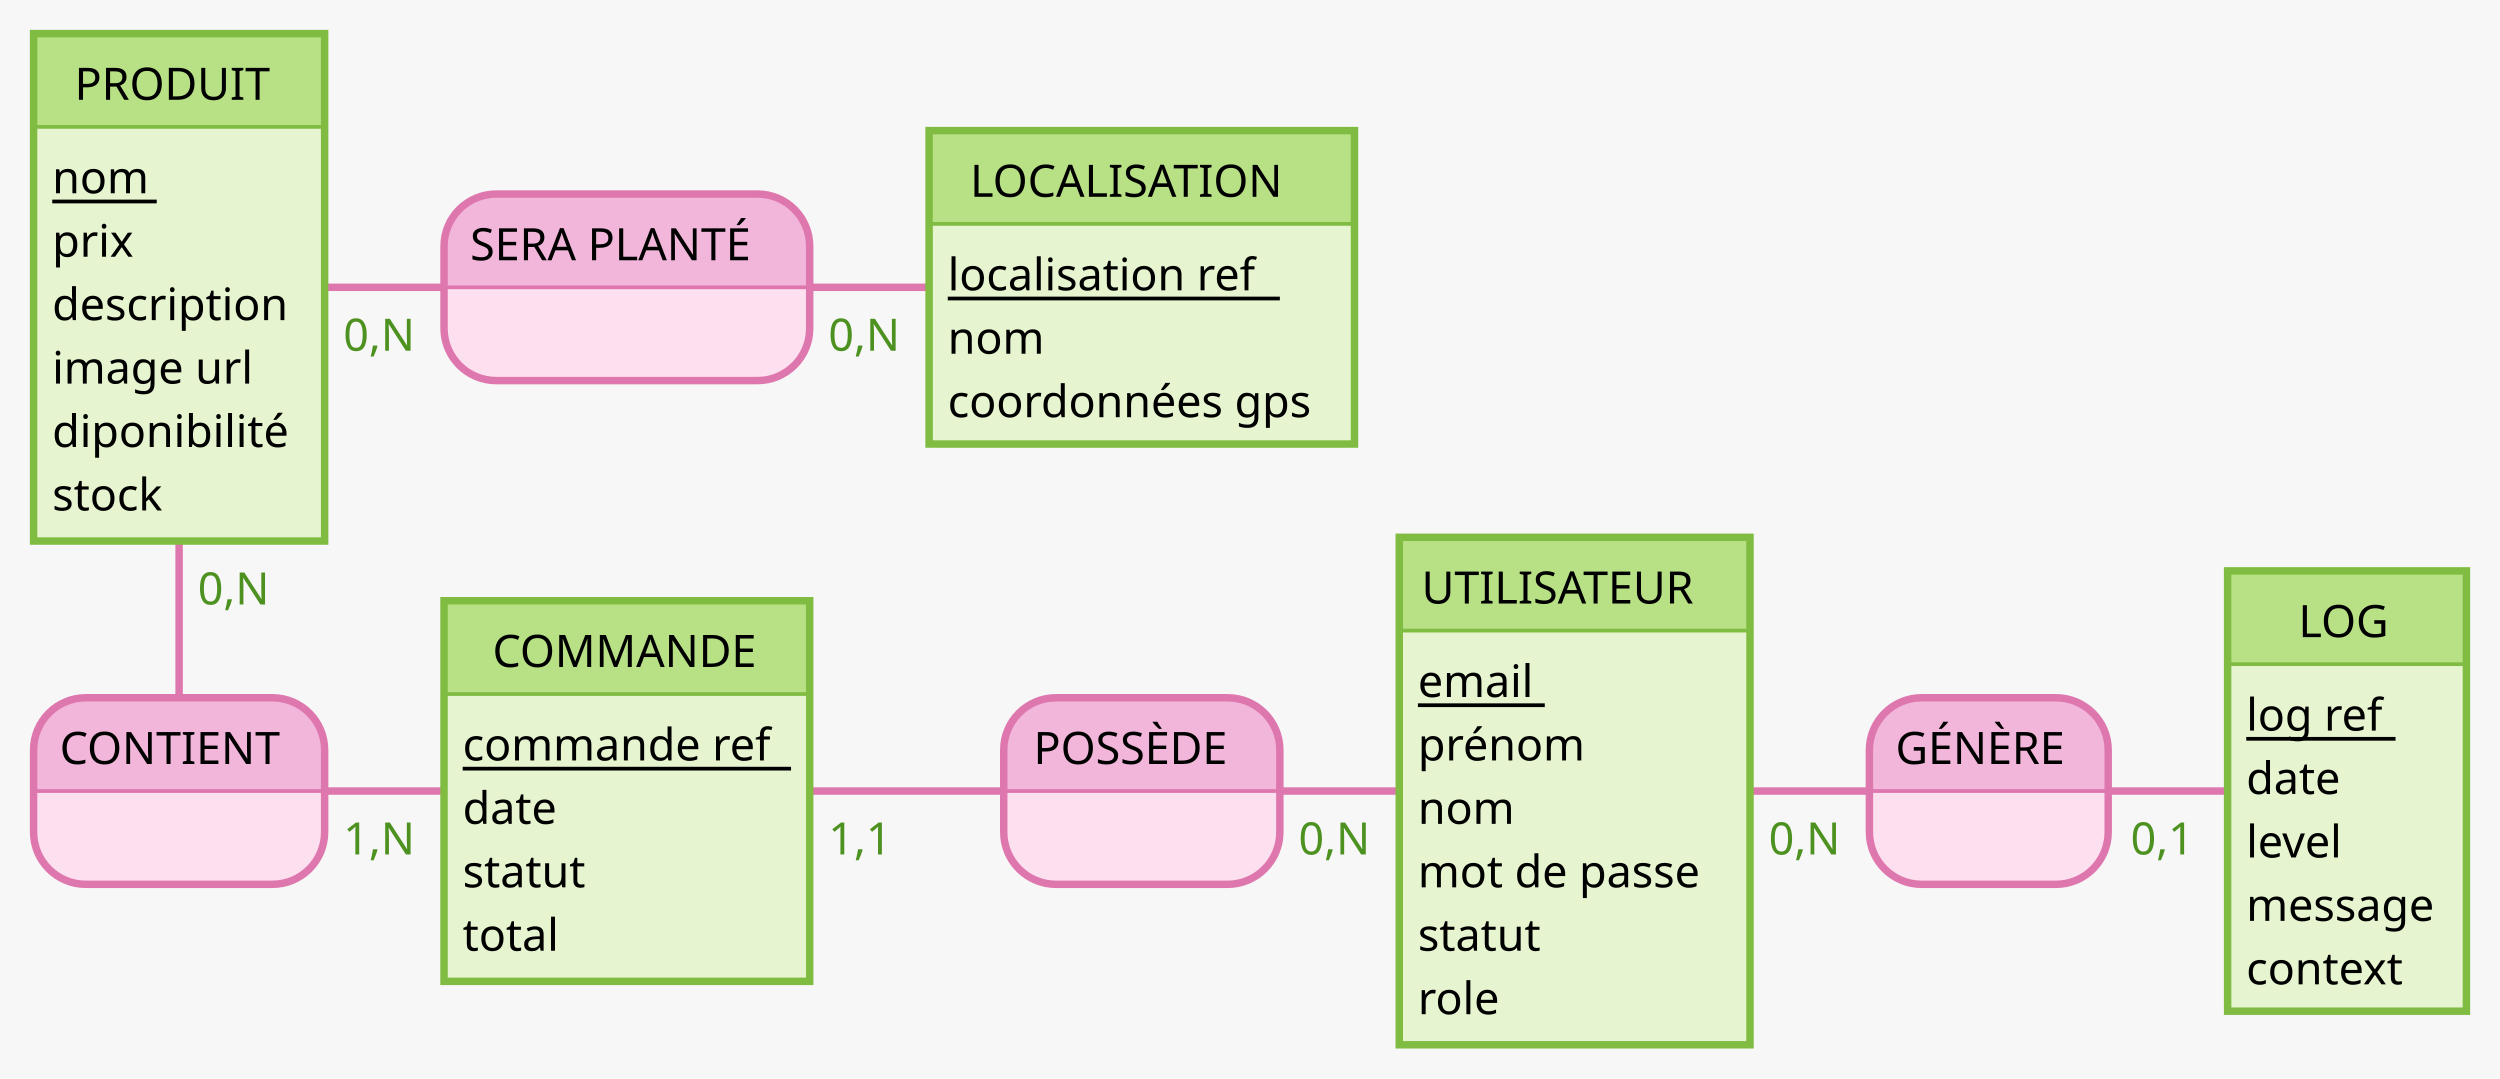
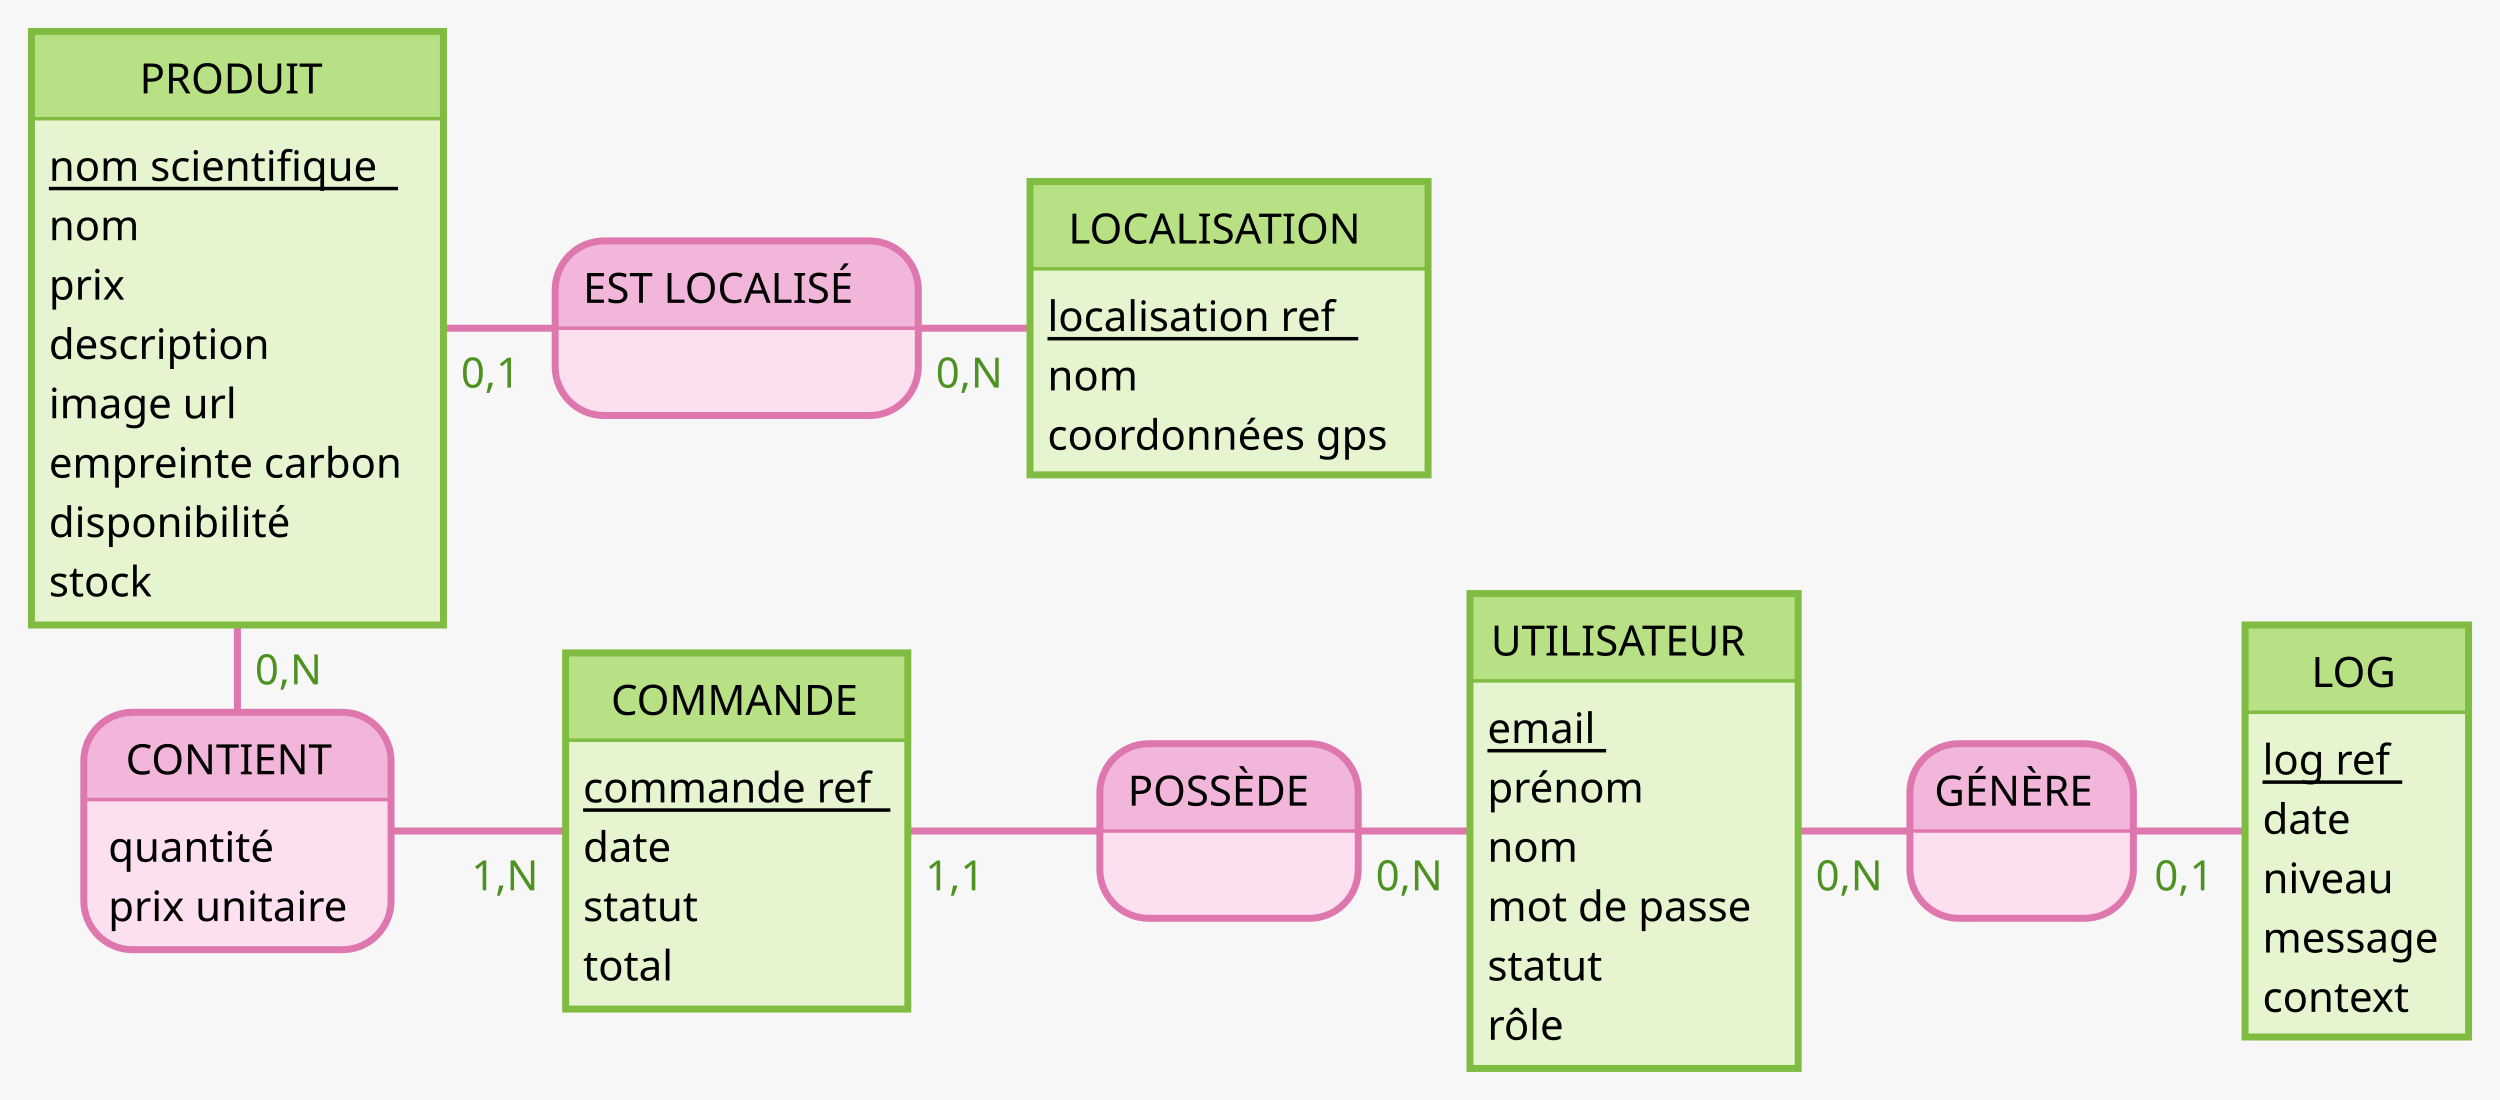
- <svg xmlns="http://www.w3.org/2000/svg" width="670" height="289" viewBox="0 0 670 289">
-   <rect x="0" y="0" width="670" height="289" fill="#f7f7f7" stroke="none" stroke-width="0" />
+ <svg xmlns="http://www.w3.org/2000/svg" width="716" height="315" viewBox="0 0 716 315">
+   <rect x="0" y="0" width="716" height="315" fill="#f7f7f7" stroke="none" stroke-width="0" />
  <g>
-     <line x1="306" y1="77" x2="168" y2="77" stroke="#de77ae" stroke-width="2" />
-     <line x1="48" y1="77" x2="168" y2="77" stroke="#de77ae" stroke-width="2" />
+     <line x1="352" y1="94" x2="211" y2="94" stroke="#de77ae" stroke-width="2" />
+     <line x1="68" y1="94" x2="211" y2="94" stroke="#de77ae" stroke-width="2" />
    <g>
-       <path d="M203 52 a14 14 90 0 1 14 14 V77 h-98 V66 a14 14 90 0 1 14 -14" fill="#f1b6da" stroke="#f1b6da" stroke-width="0" />
-       <path d="M217 77 v11 a14 14 90 0 1 -14 14 H133 a14 14 90 0 1 -14 -14 V77 H98" fill="#fde0ef" stroke="#fde0ef" stroke-width="0" />
-       <rect x="119" y="52" width="98" height="50" fill="none" rx="14" stroke="#de77ae" stroke-width="2" />
-       <line x1="119" y1="77" x2="217" y2="77" stroke="#de77ae" stroke-width="1" />
-       <text x="126" y="69.75" fill="#000000" font-family="Verdana" font-size="12">SERA PLANTÉ</text>
+       <path d="M249 69 a14 14 90 0 1 14 14 V94 h-104 V83 a14 14 90 0 1 14 -14" fill="#f1b6da" stroke="#f1b6da" stroke-width="0" />
+       <path d="M263 94 v11 a14 14 90 0 1 -14 14 H173 a14 14 90 0 1 -14 -14 V94 H104" fill="#fde0ef" stroke="#fde0ef" stroke-width="0" />
+       <rect x="159" y="69" width="104" height="50" fill="none" rx="14" stroke="#de77ae" stroke-width="2" />
+       <line x1="159" y1="94" x2="263" y2="94" stroke="#de77ae" stroke-width="1" />
+       <text x="167" y="86.75" fill="#000000" font-family="Verdana" font-size="12">EST LOCALISÉ</text>
    </g>
-     <text x="222" y="94" fill="#4d9221" font-family="Verdana" font-size="12">0,N</text>
-     <text x="92" y="94" fill="#4d9221" font-family="Verdana" font-size="12">0,N</text>
+     <text x="268" y="111" fill="#4d9221" font-family="Verdana" font-size="12">0,N</text>
+     <text x="132" y="111" fill="#4d9221" font-family="Verdana" font-size="12">0,1</text>
  </g>
  <g>
-     <line x1="48" y1="77" x2="48" y2="212" stroke="#de77ae" stroke-width="2" />
-     <line x1="168" y1="212" x2="48" y2="212" stroke="#de77ae" stroke-width="2" />
+     <line x1="68" y1="94" x2="68" y2="238" stroke="#de77ae" stroke-width="2" />
+     <line x1="211" y1="238" x2="68" y2="238" stroke="#de77ae" stroke-width="2" />
    <g>
-       <path d="M73 187 a14 14 90 0 1 14 14 V212 h-78 V201 a14 14 90 0 1 14 -14" fill="#f1b6da" stroke="#f1b6da" stroke-width="0" />
-       <path d="M87 212 v11 a14 14 90 0 1 -14 14 H23 a14 14 90 0 1 -14 -14 V212 H78" fill="#fde0ef" stroke="#fde0ef" stroke-width="0" />
-       <rect x="9" y="187" width="78" height="50" fill="none" rx="14" stroke="#de77ae" stroke-width="2" />
-       <line x1="9" y1="212" x2="87" y2="212" stroke="#de77ae" stroke-width="1" />
-       <text x="16" y="204.75" fill="#000000" font-family="Verdana" font-size="12">CONTIENT</text>
+       <path d="M98 204 a14 14 90 0 1 14 14 V229 h-88 V218 a14 14 90 0 1 14 -14" fill="#f1b6da" stroke="#f1b6da" stroke-width="0" />
+       <path d="M112 229 v29 a14 14 90 0 1 -14 14 H38 a14 14 90 0 1 -14 -14 V229 H88" fill="#fde0ef" stroke="#fde0ef" stroke-width="0" />
+       <rect x="24" y="204" width="88" height="68" fill="none" rx="14" stroke="#de77ae" stroke-width="2" />
+       <line x1="24" y1="229" x2="112" y2="229" stroke="#de77ae" stroke-width="1" />
+       <text x="36" y="221.75" fill="#000000" font-family="Verdana" font-size="12">CONTIENT</text>
+       <text x="31" y="246.8" fill="#000000" font-family="Verdana" font-size="12">quantité</text>
+       <text x="31" y="263.8" fill="#000000" font-family="Verdana" font-size="12">prix unitaire</text>
    </g>
-     <text x="53" y="162" fill="#4d9221" font-family="Verdana" font-size="12">0,N</text>
-     <text x="92" y="229" fill="#4d9221" font-family="Verdana" font-size="12">1,N</text>
+     <text x="73" y="196" fill="#4d9221" font-family="Verdana" font-size="12">0,N</text>
+     <text x="135" y="255" fill="#4d9221" font-family="Verdana" font-size="12">1,N</text>
  </g>
  <g>
-     <line x1="168" y1="212" x2="306" y2="212" stroke="#de77ae" stroke-width="2" />
-     <line x1="422" y1="212" x2="306" y2="212" stroke="#de77ae" stroke-width="2" />
+     <line x1="211" y1="238" x2="352" y2="238" stroke="#de77ae" stroke-width="2" />
+     <line x1="468" y1="238" x2="352" y2="238" stroke="#de77ae" stroke-width="2" />
    <g>
-       <path d="M329 187 a14 14 90 0 1 14 14 V212 h-74 V201 a14 14 90 0 1 14 -14" fill="#f1b6da" stroke="#f1b6da" stroke-width="0" />
-       <path d="M343 212 v11 a14 14 90 0 1 -14 14 H283 a14 14 90 0 1 -14 -14 V212 H74" fill="#fde0ef" stroke="#fde0ef" stroke-width="0" />
-       <rect x="269" y="187" width="74" height="50" fill="none" rx="14" stroke="#de77ae" stroke-width="2" />
-       <line x1="269" y1="212" x2="343" y2="212" stroke="#de77ae" stroke-width="1" />
-       <text x="277" y="204.75" fill="#000000" font-family="Verdana" font-size="12">POSSÈDE</text>
+       <path d="M375 213 a14 14 90 0 1 14 14 V238 h-74 V227 a14 14 90 0 1 14 -14" fill="#f1b6da" stroke="#f1b6da" stroke-width="0" />
+       <path d="M389 238 v11 a14 14 90 0 1 -14 14 H329 a14 14 90 0 1 -14 -14 V238 H74" fill="#fde0ef" stroke="#fde0ef" stroke-width="0" />
+       <rect x="315" y="213" width="74" height="50" fill="none" rx="14" stroke="#de77ae" stroke-width="2" />
+       <line x1="315" y1="238" x2="389" y2="238" stroke="#de77ae" stroke-width="1" />
+       <text x="323" y="230.75" fill="#000000" font-family="Verdana" font-size="12">POSSÈDE</text>
    </g>
-     <text x="222" y="229" fill="#4d9221" font-family="Verdana" font-size="12">1,1</text>
-     <text x="348" y="229" fill="#4d9221" font-family="Verdana" font-size="12">0,N</text>
+     <text x="265" y="255" fill="#4d9221" font-family="Verdana" font-size="12">1,1</text>
+     <text x="394" y="255" fill="#4d9221" font-family="Verdana" font-size="12">0,N</text>
  </g>
  <g>
-     <line x1="422" y1="212" x2="533" y2="212" stroke="#de77ae" stroke-width="2" />
-     <line x1="629" y1="212" x2="533" y2="212" stroke="#de77ae" stroke-width="2" />
+     <line x1="468" y1="238" x2="579" y2="238" stroke="#de77ae" stroke-width="2" />
+     <line x1="675" y1="238" x2="579" y2="238" stroke="#de77ae" stroke-width="2" />
    <g>
-       <path d="M551 187 a14 14 90 0 1 14 14 V212 h-64 V201 a14 14 90 0 1 14 -14" fill="#f1b6da" stroke="#f1b6da" stroke-width="0" />
-       <path d="M565 212 v11 a14 14 90 0 1 -14 14 H515 a14 14 90 0 1 -14 -14 V212 H64" fill="#fde0ef" stroke="#fde0ef" stroke-width="0" />
-       <rect x="501" y="187" width="64" height="50" fill="none" rx="14" stroke="#de77ae" stroke-width="2" />
-       <line x1="501" y1="212" x2="565" y2="212" stroke="#de77ae" stroke-width="1" />
-       <text x="508" y="204.75" fill="#000000" font-family="Verdana" font-size="12">GÉNÈRE</text>
+       <path d="M597 213 a14 14 90 0 1 14 14 V238 h-64 V227 a14 14 90 0 1 14 -14" fill="#f1b6da" stroke="#f1b6da" stroke-width="0" />
+       <path d="M611 238 v11 a14 14 90 0 1 -14 14 H561 a14 14 90 0 1 -14 -14 V238 H64" fill="#fde0ef" stroke="#fde0ef" stroke-width="0" />
+       <rect x="547" y="213" width="64" height="50" fill="none" rx="14" stroke="#de77ae" stroke-width="2" />
+       <line x1="547" y1="238" x2="611" y2="238" stroke="#de77ae" stroke-width="1" />
+       <text x="554" y="230.75" fill="#000000" font-family="Verdana" font-size="12">GÉNÈRE</text>
    </g>
-     <text x="474" y="229" fill="#4d9221" font-family="Verdana" font-size="12">0,N</text>
-     <text x="571" y="229" fill="#4d9221" font-family="Verdana" font-size="12">0,1</text>
+     <text x="520" y="255" fill="#4d9221" font-family="Verdana" font-size="12">0,N</text>
+     <text x="617" y="255" fill="#4d9221" font-family="Verdana" font-size="12">0,1</text>
  </g>
  <g>
    <g>
-       <rect x="9" y="9" width="78" height="25" fill="#b8e186" stroke="none" stroke-width="0" opacity="1" />
-       <rect x="9" y="34" width="78" height="111" fill="#e6f5d0" stroke="none" stroke-width="0" opacity="1" />
-       <rect x="9" y="9" width="78" height="136" fill="none" stroke="#7fbc41" stroke-width="2" opacity="1" />
-       <line x1="9" y1="34" x2="87" y2="34" stroke="#7fbc41" stroke-width="1" />
+       <rect x="9" y="9" width="118" height="25" fill="#b8e186" stroke="none" stroke-width="0" opacity="1" />
+       <rect x="9" y="34" width="118" height="145" fill="#e6f5d0" stroke="none" stroke-width="0" opacity="1" />
+       <rect x="9" y="9" width="118" height="170" fill="none" stroke="#7fbc41" stroke-width="2" opacity="1" />
+       <line x1="9" y1="34" x2="127" y2="34" stroke="#7fbc41" stroke-width="1" />
    </g>
-     <text x="20" y="26.75" fill="#000000" font-family="Verdana" font-size="12">PRODUIT</text>
-     <text x="14" y="51.8" fill="#000000" font-family="Verdana" font-size="12">nom</text>
-     <line x1="14" y1="54" x2="42" y2="54" stroke="#000000" stroke-width="1" />
-     <text x="14" y="68.8" fill="#000000" font-family="Verdana" font-size="12">prix</text>
-     <text x="14" y="85.8" fill="#000000" font-family="Verdana" font-size="12">description</text>
-     <text x="14" y="102.8" fill="#000000" font-family="Verdana" font-size="12">image url</text>
-     <text x="14" y="119.8" fill="#000000" font-family="Verdana" font-size="12">diponibilité</text>
-     <text x="14" y="136.8" fill="#000000" font-family="Verdana" font-size="12">stock</text>
+     <text x="40" y="26.75" fill="#000000" font-family="Verdana" font-size="12">PRODUIT</text>
+     <text x="14" y="51.8" fill="#000000" font-family="Verdana" font-size="12">nom scientifique</text>
+     <line x1="14" y1="54" x2="114" y2="54" stroke="#000000" stroke-width="1" />
+     <text x="14" y="68.8" fill="#000000" font-family="Verdana" font-size="12">nom</text>
+     <text x="14" y="85.8" fill="#000000" font-family="Verdana" font-size="12">prix</text>
+     <text x="14" y="102.8" fill="#000000" font-family="Verdana" font-size="12">description</text>
+     <text x="14" y="119.8" fill="#000000" font-family="Verdana" font-size="12">image url</text>
+     <text x="14" y="136.8" fill="#000000" font-family="Verdana" font-size="12">empreinte carbon</text>
+     <text x="14" y="153.8" fill="#000000" font-family="Verdana" font-size="12">disponibilité</text>
+     <text x="14" y="170.8" fill="#000000" font-family="Verdana" font-size="12">stock</text>
  </g>
  <g>
    <g>
-       <rect x="249" y="35" width="114" height="25" fill="#b8e186" stroke="none" stroke-width="0" opacity="1" />
-       <rect x="249" y="60" width="114" height="59" fill="#e6f5d0" stroke="none" stroke-width="0" opacity="1" />
-       <rect x="249" y="35" width="114" height="84" fill="none" stroke="#7fbc41" stroke-width="2" opacity="1" />
-       <line x1="249" y1="60" x2="363" y2="60" stroke="#7fbc41" stroke-width="1" />
+       <rect x="295" y="52" width="114" height="25" fill="#b8e186" stroke="none" stroke-width="0" opacity="1" />
+       <rect x="295" y="77" width="114" height="59" fill="#e6f5d0" stroke="none" stroke-width="0" opacity="1" />
+       <rect x="295" y="52" width="114" height="84" fill="none" stroke="#7fbc41" stroke-width="2" opacity="1" />
+       <line x1="295" y1="77" x2="409" y2="77" stroke="#7fbc41" stroke-width="1" />
    </g>
-     <text x="260" y="52.75" fill="#000000" font-family="Verdana" font-size="12">LOCALISATION</text>
-     <text x="254" y="77.8" fill="#000000" font-family="Verdana" font-size="12">localisation ref</text>
-     <line x1="254" y1="80" x2="343" y2="80" stroke="#000000" stroke-width="1" />
-     <text x="254" y="94.8" fill="#000000" font-family="Verdana" font-size="12">nom</text>
-     <text x="254" y="111.8" fill="#000000" font-family="Verdana" font-size="12">coordonnées gps</text>
+     <text x="306" y="69.75" fill="#000000" font-family="Verdana" font-size="12">LOCALISATION</text>
+     <text x="300" y="94.8" fill="#000000" font-family="Verdana" font-size="12">localisation ref</text>
+     <line x1="300" y1="97" x2="389" y2="97" stroke="#000000" stroke-width="1" />
+     <text x="300" y="111.8" fill="#000000" font-family="Verdana" font-size="12">nom</text>
+     <text x="300" y="128.8" fill="#000000" font-family="Verdana" font-size="12">coordonnées gps</text>
  </g>
  <g>
    <g>
-       <rect x="119" y="161" width="98" height="25" fill="#b8e186" stroke="none" stroke-width="0" opacity="1" />
-       <rect x="119" y="186" width="98" height="77" fill="#e6f5d0" stroke="none" stroke-width="0" opacity="1" />
-       <rect x="119" y="161" width="98" height="102" fill="none" stroke="#7fbc41" stroke-width="2" opacity="1" />
-       <line x1="119" y1="186" x2="217" y2="186" stroke="#7fbc41" stroke-width="1" />
+       <rect x="162" y="187" width="98" height="25" fill="#b8e186" stroke="none" stroke-width="0" opacity="1" />
+       <rect x="162" y="212" width="98" height="77" fill="#e6f5d0" stroke="none" stroke-width="0" opacity="1" />
+       <rect x="162" y="187" width="98" height="102" fill="none" stroke="#7fbc41" stroke-width="2" opacity="1" />
+       <line x1="162" y1="212" x2="260" y2="212" stroke="#7fbc41" stroke-width="1" />
    </g>
-     <text x="132" y="178.75" fill="#000000" font-family="Verdana" font-size="12">COMMANDE</text>
-     <text x="124" y="203.8" fill="#000000" font-family="Verdana" font-size="12">commande ref</text>
-     <line x1="124" y1="206" x2="212" y2="206" stroke="#000000" stroke-width="1" />
-     <text x="124" y="220.8" fill="#000000" font-family="Verdana" font-size="12">date</text>
-     <text x="124" y="237.8" fill="#000000" font-family="Verdana" font-size="12">statut</text>
-     <text x="124" y="254.8" fill="#000000" font-family="Verdana" font-size="12">total</text>
+     <text x="175" y="204.75" fill="#000000" font-family="Verdana" font-size="12">COMMANDE</text>
+     <text x="167" y="229.8" fill="#000000" font-family="Verdana" font-size="12">commande ref</text>
+     <line x1="167" y1="232" x2="255" y2="232" stroke="#000000" stroke-width="1" />
+     <text x="167" y="246.8" fill="#000000" font-family="Verdana" font-size="12">date</text>
+     <text x="167" y="263.8" fill="#000000" font-family="Verdana" font-size="12">statut</text>
+     <text x="167" y="280.8" fill="#000000" font-family="Verdana" font-size="12">total</text>
  </g>
  <g>
    <g>
-       <rect x="375" y="144" width="94" height="25" fill="#b8e186" stroke="none" stroke-width="0" opacity="1" />
-       <rect x="375" y="169" width="94" height="111" fill="#e6f5d0" stroke="none" stroke-width="0" opacity="1" />
-       <rect x="375" y="144" width="94" height="136" fill="none" stroke="#7fbc41" stroke-width="2" opacity="1" />
-       <line x1="375" y1="169" x2="469" y2="169" stroke="#7fbc41" stroke-width="1" />
+       <rect x="421" y="170" width="94" height="25" fill="#b8e186" stroke="none" stroke-width="0" opacity="1" />
+       <rect x="421" y="195" width="94" height="111" fill="#e6f5d0" stroke="none" stroke-width="0" opacity="1" />
+       <rect x="421" y="170" width="94" height="136" fill="none" stroke="#7fbc41" stroke-width="2" opacity="1" />
+       <line x1="421" y1="195" x2="515" y2="195" stroke="#7fbc41" stroke-width="1" />
    </g>
-     <text x="381" y="161.75" fill="#000000" font-family="Verdana" font-size="12">UTILISATEUR</text>
-     <text x="380" y="186.8" fill="#000000" font-family="Verdana" font-size="12">email</text>
-     <line x1="380" y1="189" x2="414" y2="189" stroke="#000000" stroke-width="1" />
-     <text x="380" y="203.8" fill="#000000" font-family="Verdana" font-size="12">prénom</text>
-     <text x="380" y="220.8" fill="#000000" font-family="Verdana" font-size="12">nom</text>
-     <text x="380" y="237.8" fill="#000000" font-family="Verdana" font-size="12">mot de passe</text>
-     <text x="380" y="254.8" fill="#000000" font-family="Verdana" font-size="12">statut</text>
-     <text x="380" y="271.8" fill="#000000" font-family="Verdana" font-size="12">role</text>
+     <text x="427" y="187.75" fill="#000000" font-family="Verdana" font-size="12">UTILISATEUR</text>
+     <text x="426" y="212.8" fill="#000000" font-family="Verdana" font-size="12">email</text>
+     <line x1="426" y1="215" x2="460" y2="215" stroke="#000000" stroke-width="1" />
+     <text x="426" y="229.8" fill="#000000" font-family="Verdana" font-size="12">prénom</text>
+     <text x="426" y="246.8" fill="#000000" font-family="Verdana" font-size="12">nom</text>
+     <text x="426" y="263.8" fill="#000000" font-family="Verdana" font-size="12">mot de passe</text>
+     <text x="426" y="280.8" fill="#000000" font-family="Verdana" font-size="12">statut</text>
+     <text x="426" y="297.8" fill="#000000" font-family="Verdana" font-size="12">rôle</text>
  </g>
  <g>
    <g>
-       <rect x="597" y="153" width="64" height="25" fill="#b8e186" stroke="none" stroke-width="0" opacity="1" />
-       <rect x="597" y="178" width="64" height="93" fill="#e6f5d0" stroke="none" stroke-width="0" opacity="1" />
-       <rect x="597" y="153" width="64" height="118" fill="none" stroke="#7fbc41" stroke-width="2" opacity="1" />
-       <line x1="597" y1="178" x2="661" y2="178" stroke="#7fbc41" stroke-width="1" />
+       <rect x="643" y="179" width="64" height="25" fill="#b8e186" stroke="none" stroke-width="0" opacity="1" />
+       <rect x="643" y="204" width="64" height="93" fill="#e6f5d0" stroke="none" stroke-width="0" opacity="1" />
+       <rect x="643" y="179" width="64" height="118" fill="none" stroke="#7fbc41" stroke-width="2" opacity="1" />
+       <line x1="643" y1="204" x2="707" y2="204" stroke="#7fbc41" stroke-width="1" />
    </g>
-     <text x="616" y="170.75" fill="#000000" font-family="Verdana" font-size="12">LOG</text>
-     <text x="602" y="195.8" fill="#000000" font-family="Verdana" font-size="12">log ref</text>
-     <line x1="602" y1="198" x2="642" y2="198" stroke="#000000" stroke-width="1" />
-     <text x="602" y="212.8" fill="#000000" font-family="Verdana" font-size="12">date</text>
-     <text x="602" y="229.8" fill="#000000" font-family="Verdana" font-size="12">level</text>
-     <text x="602" y="246.8" fill="#000000" font-family="Verdana" font-size="12">message</text>
-     <text x="602" y="263.8" fill="#000000" font-family="Verdana" font-size="12">context</text>
+     <text x="662" y="196.75" fill="#000000" font-family="Verdana" font-size="12">LOG</text>
+     <text x="648" y="221.8" fill="#000000" font-family="Verdana" font-size="12">log ref</text>
+     <line x1="648" y1="224" x2="688" y2="224" stroke="#000000" stroke-width="1" />
+     <text x="648" y="238.8" fill="#000000" font-family="Verdana" font-size="12">date</text>
+     <text x="648" y="255.8" fill="#000000" font-family="Verdana" font-size="12">niveau</text>
+     <text x="648" y="272.8" fill="#000000" font-family="Verdana" font-size="12">message</text>
+     <text x="648" y="289.8" fill="#000000" font-family="Verdana" font-size="12">context</text>
  </g>
</svg>
